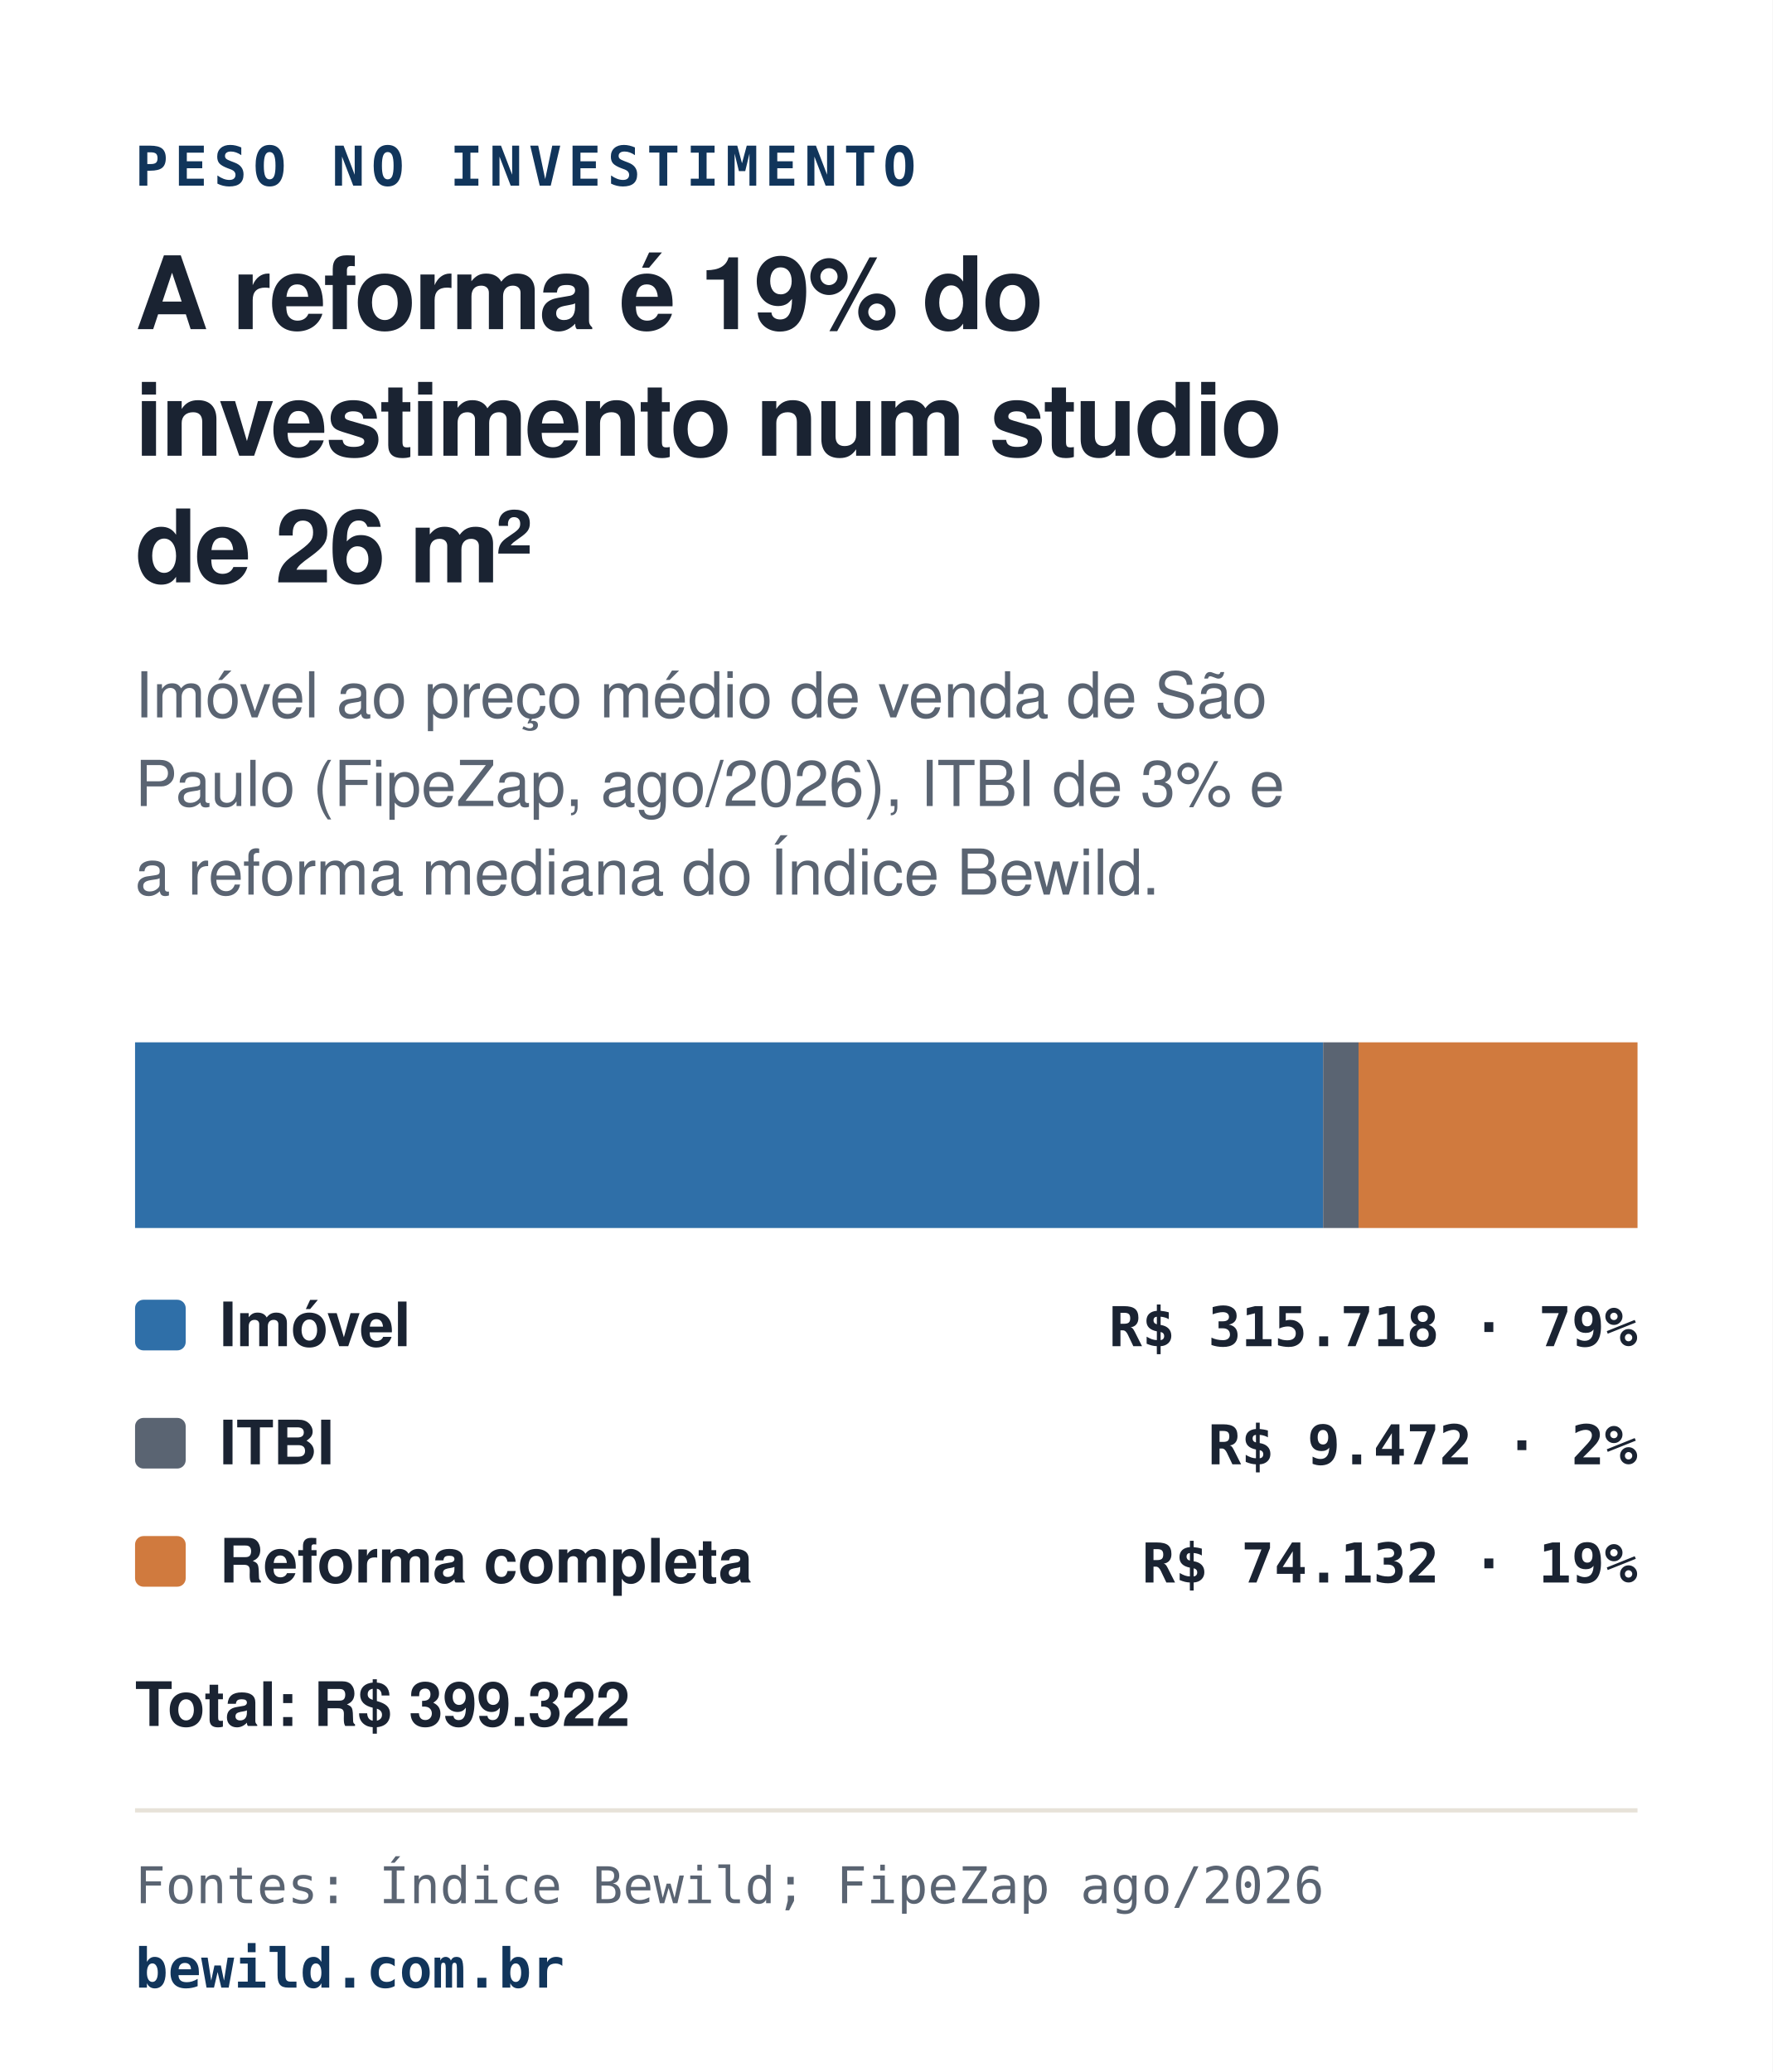
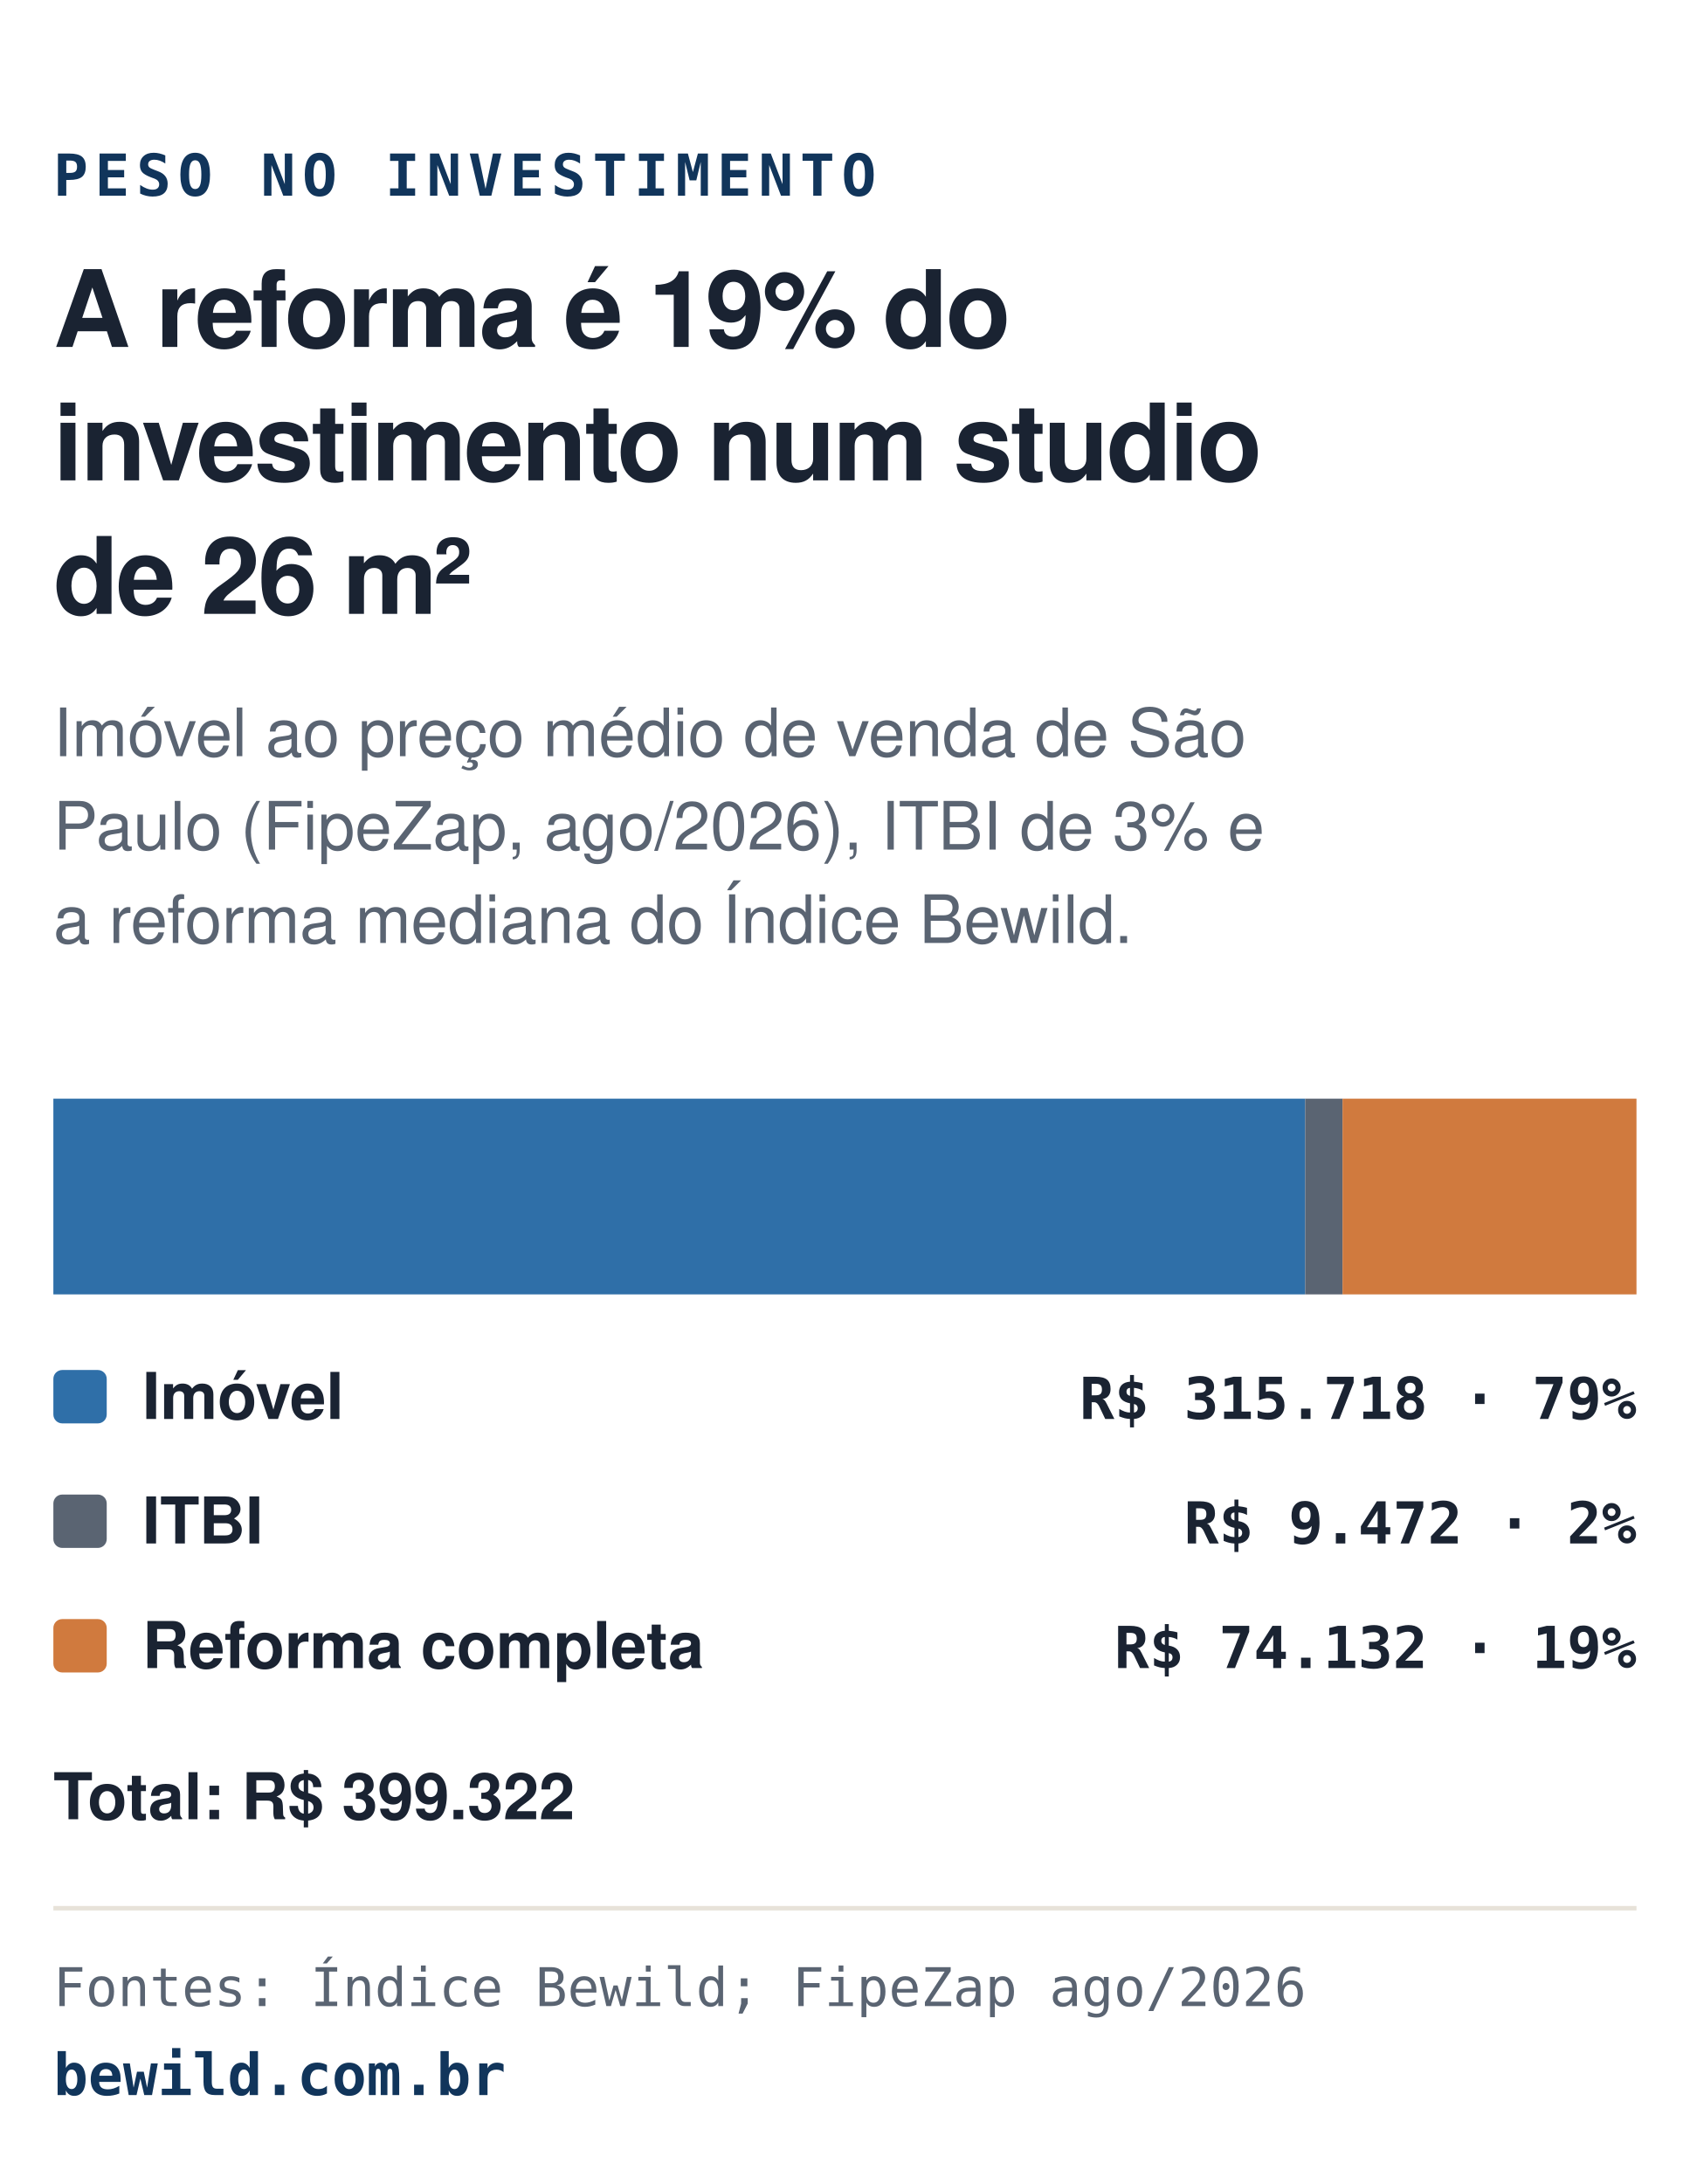
- <svg xmlns="http://www.w3.org/2000/svg" viewBox="0 0 420 491" width="420" height="491" role="img" aria-labelledby="t d">
+ <svg xmlns="http://www.w3.org/2000/svg" viewBox="20 0 380 491" width="380" height="491" role="img" aria-labelledby="t d">
  <style>.s{font-family:Manrope, 'Helvetica Neue', Helvetica, Arial, sans-serif}.m{font-family:'JetBrains Mono', Menlo, Consolas, monospace}</style>
  <rect width="420" height="491" fill="#FFFFFF" />
  <text x="32" y="44" class="m" font-size="13" font-weight="700" fill="#11355B" letter-spacing="1.5">PESO NO INVESTIMENTO</text>
  <text x="32" y="78" class="s" font-size="24" font-weight="700" fill="#1A2332" letter-spacing="-0.5">A reforma é 19% do</text>
  <text x="32" y="108" class="s" font-size="24" font-weight="700" fill="#1A2332" letter-spacing="-0.5">investimento num studio</text>
  <text x="32" y="138" class="s" font-size="24" font-weight="700" fill="#1A2332" letter-spacing="-0.5">de 26 m²</text>
  <text x="32" y="170" class="s" font-size="15" fill="#5A6472">Imóvel ao preço médio de venda de São</text>
  <text x="32" y="191" class="s" font-size="15" fill="#5A6472">Paulo (FipeZap, ago/2026), ITBI de 3% e</text>
  <text x="32" y="212" class="s" font-size="15" fill="#5A6472">a reforma mediana do Índice Bewild.</text>
  <rect x="32.0" y="247.0" width="281.5" height="44.0" fill="#2F6FA8" />
  <rect x="313.5" y="247.0" width="8.4" height="44.0" fill="#5A6472" />
  <rect x="321.9" y="247.0" width="66.1" height="44.0" fill="#D07A3E" />
  <rect x="32.0" y="308.0" width="12.0" height="12.0" rx="2" fill="#2F6FA8" />
  <text x="52" y="319" class="s" font-size="14.5" font-weight="600" fill="#1A2332">Imóvel</text>
  <text x="388" y="319" class="m" font-size="13" font-weight="700" fill="#1A2332" text-anchor="end">R$ 315.718 · 79%</text>
  <rect x="32.0" y="336.0" width="12.0" height="12.0" rx="2" fill="#5A6472" />
  <text x="52" y="347" class="s" font-size="14.5" font-weight="600" fill="#1A2332">ITBI</text>
  <text x="388" y="347" class="m" font-size="13" font-weight="700" fill="#1A2332" text-anchor="end">R$ 9.472 · 2%</text>
  <rect x="32.0" y="364.0" width="12.0" height="12.0" rx="2" fill="#D07A3E" />
  <text x="52" y="375" class="s" font-size="14.5" font-weight="600" fill="#1A2332">Reforma completa</text>
  <text x="388" y="375" class="m" font-size="13" font-weight="700" fill="#1A2332" text-anchor="end">R$ 74.132 · 19%</text>
  <text x="32" y="409" class="s" font-size="14.5" font-weight="700" fill="#1A2332">Total: R$ 399.322</text>
  <line x1="32.0" y1="429.0" x2="388.0" y2="429.0" stroke="#E7E2D9" stroke-width="1" />
  <text x="32" y="451" class="m" font-size="12" fill="#5A6472">Fontes: Índice Bewild; FipeZap ago/2026</text>
  <text x="32" y="471" class="m" font-size="13" font-weight="700" fill="#11355B">bewild.com.br</text>
</svg>
